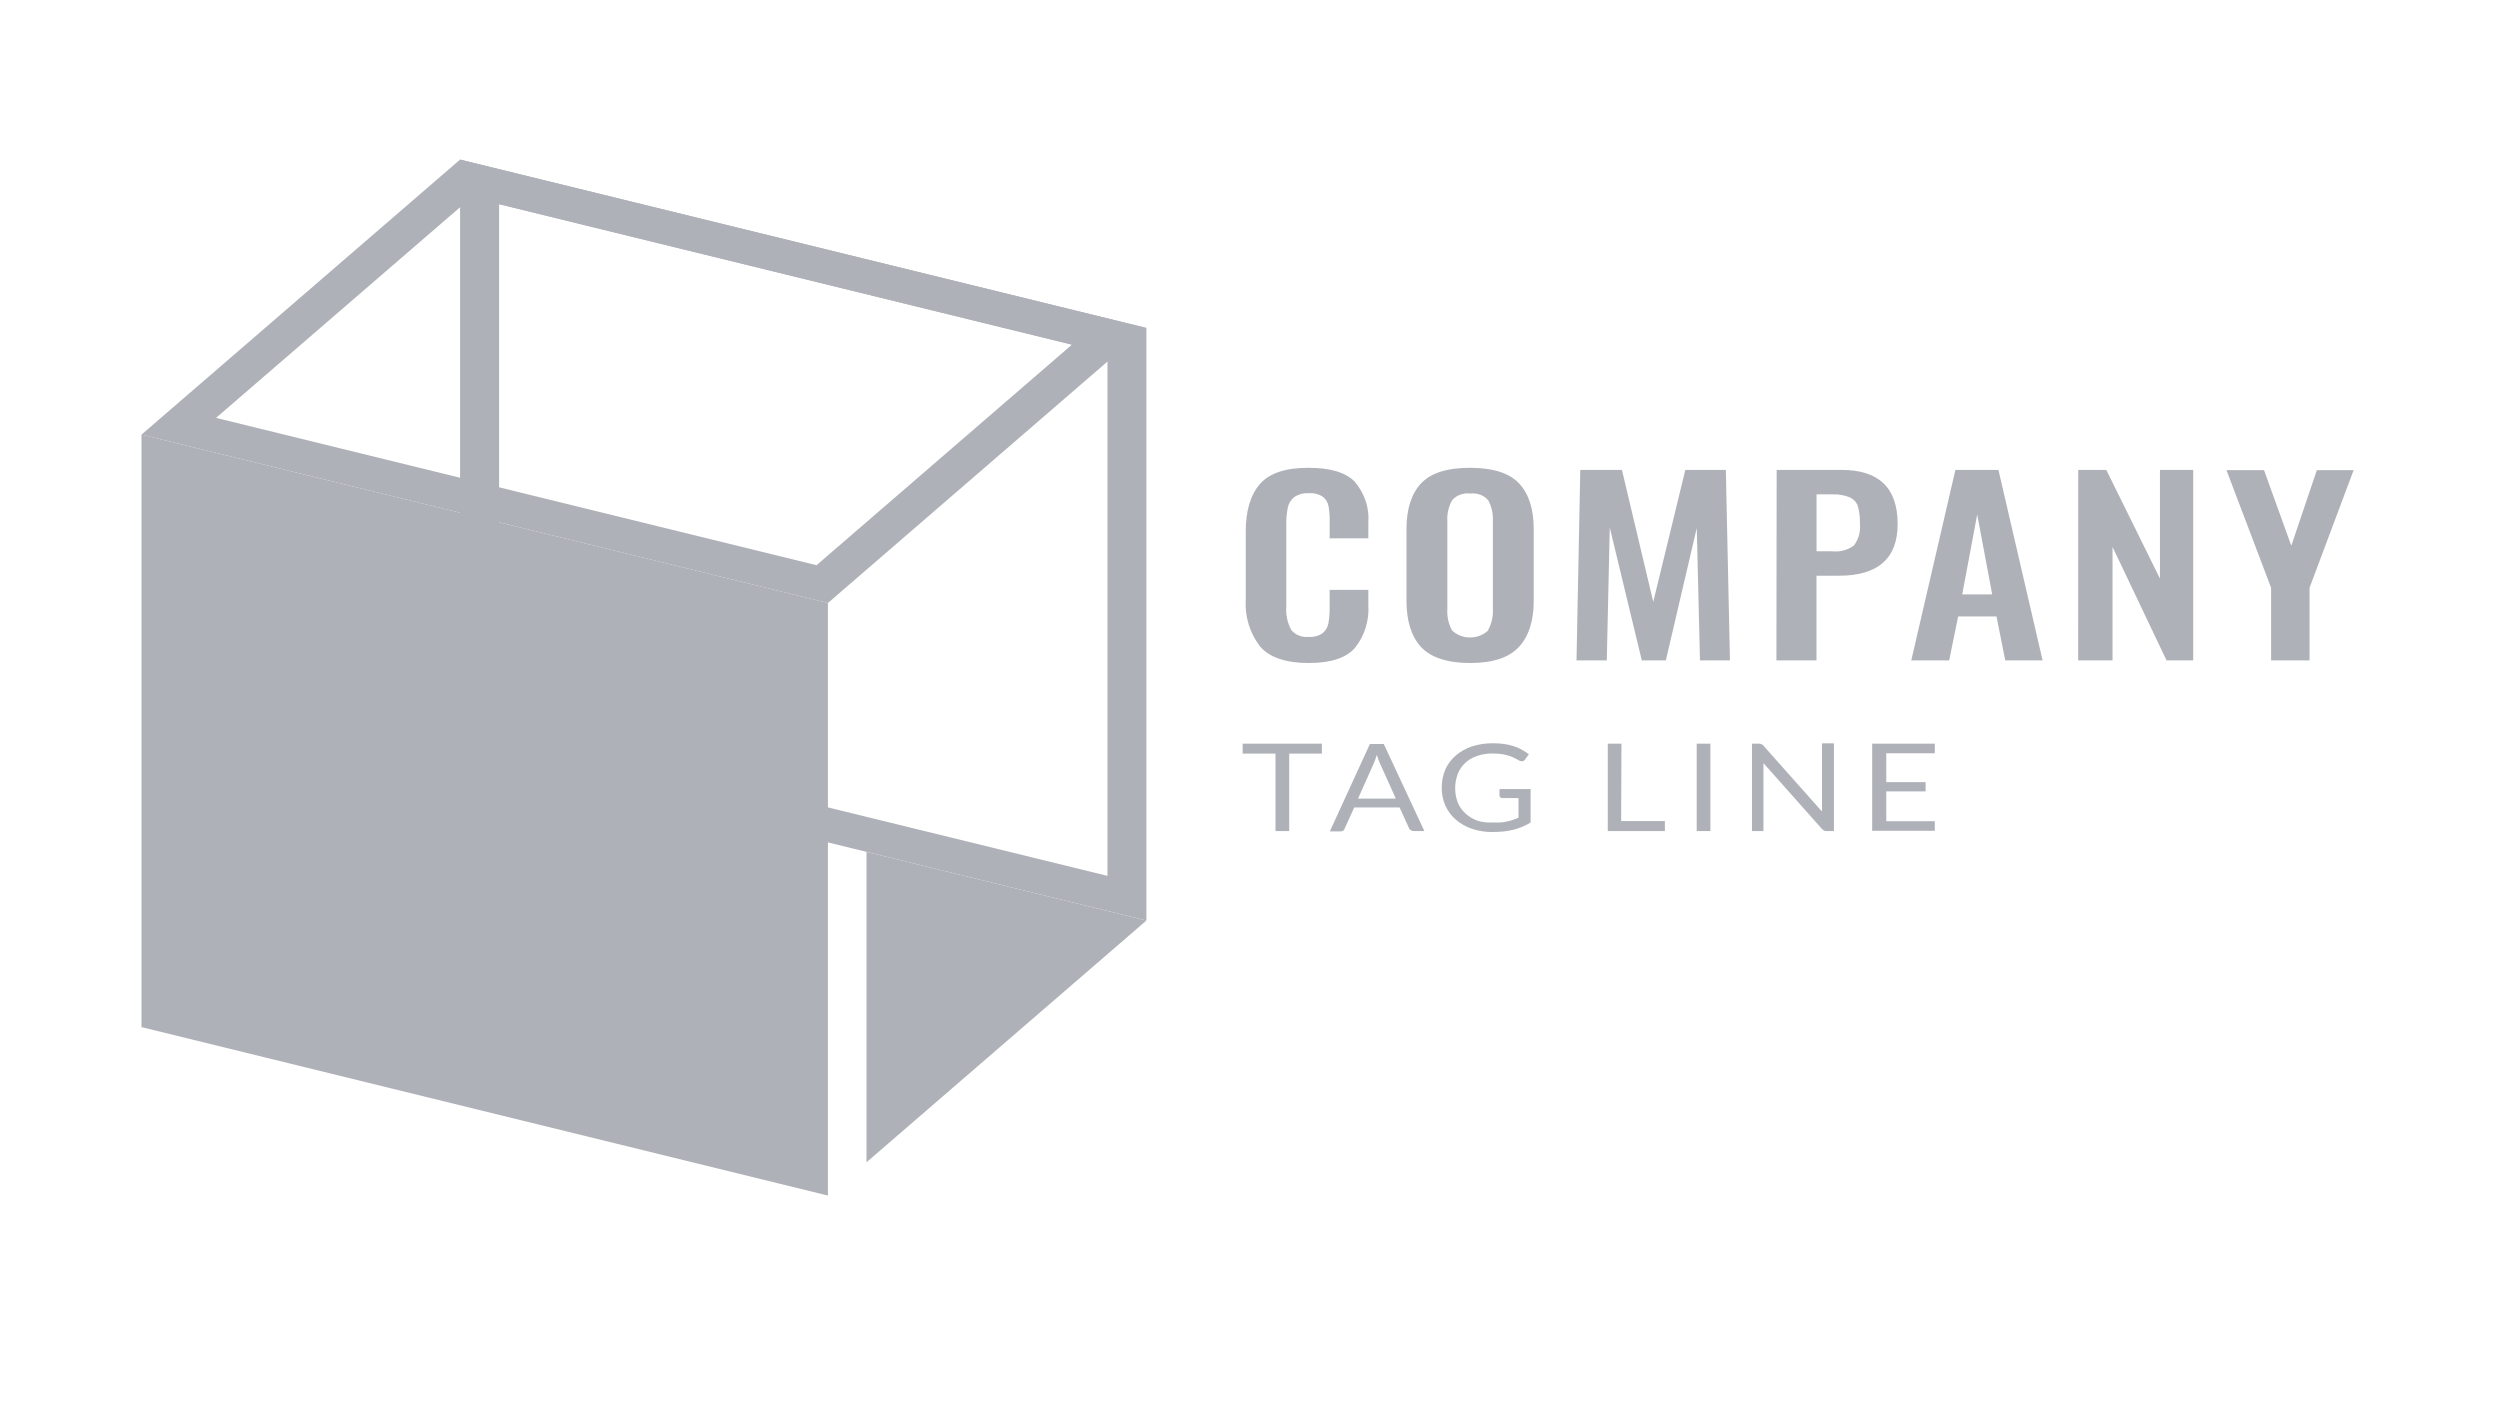
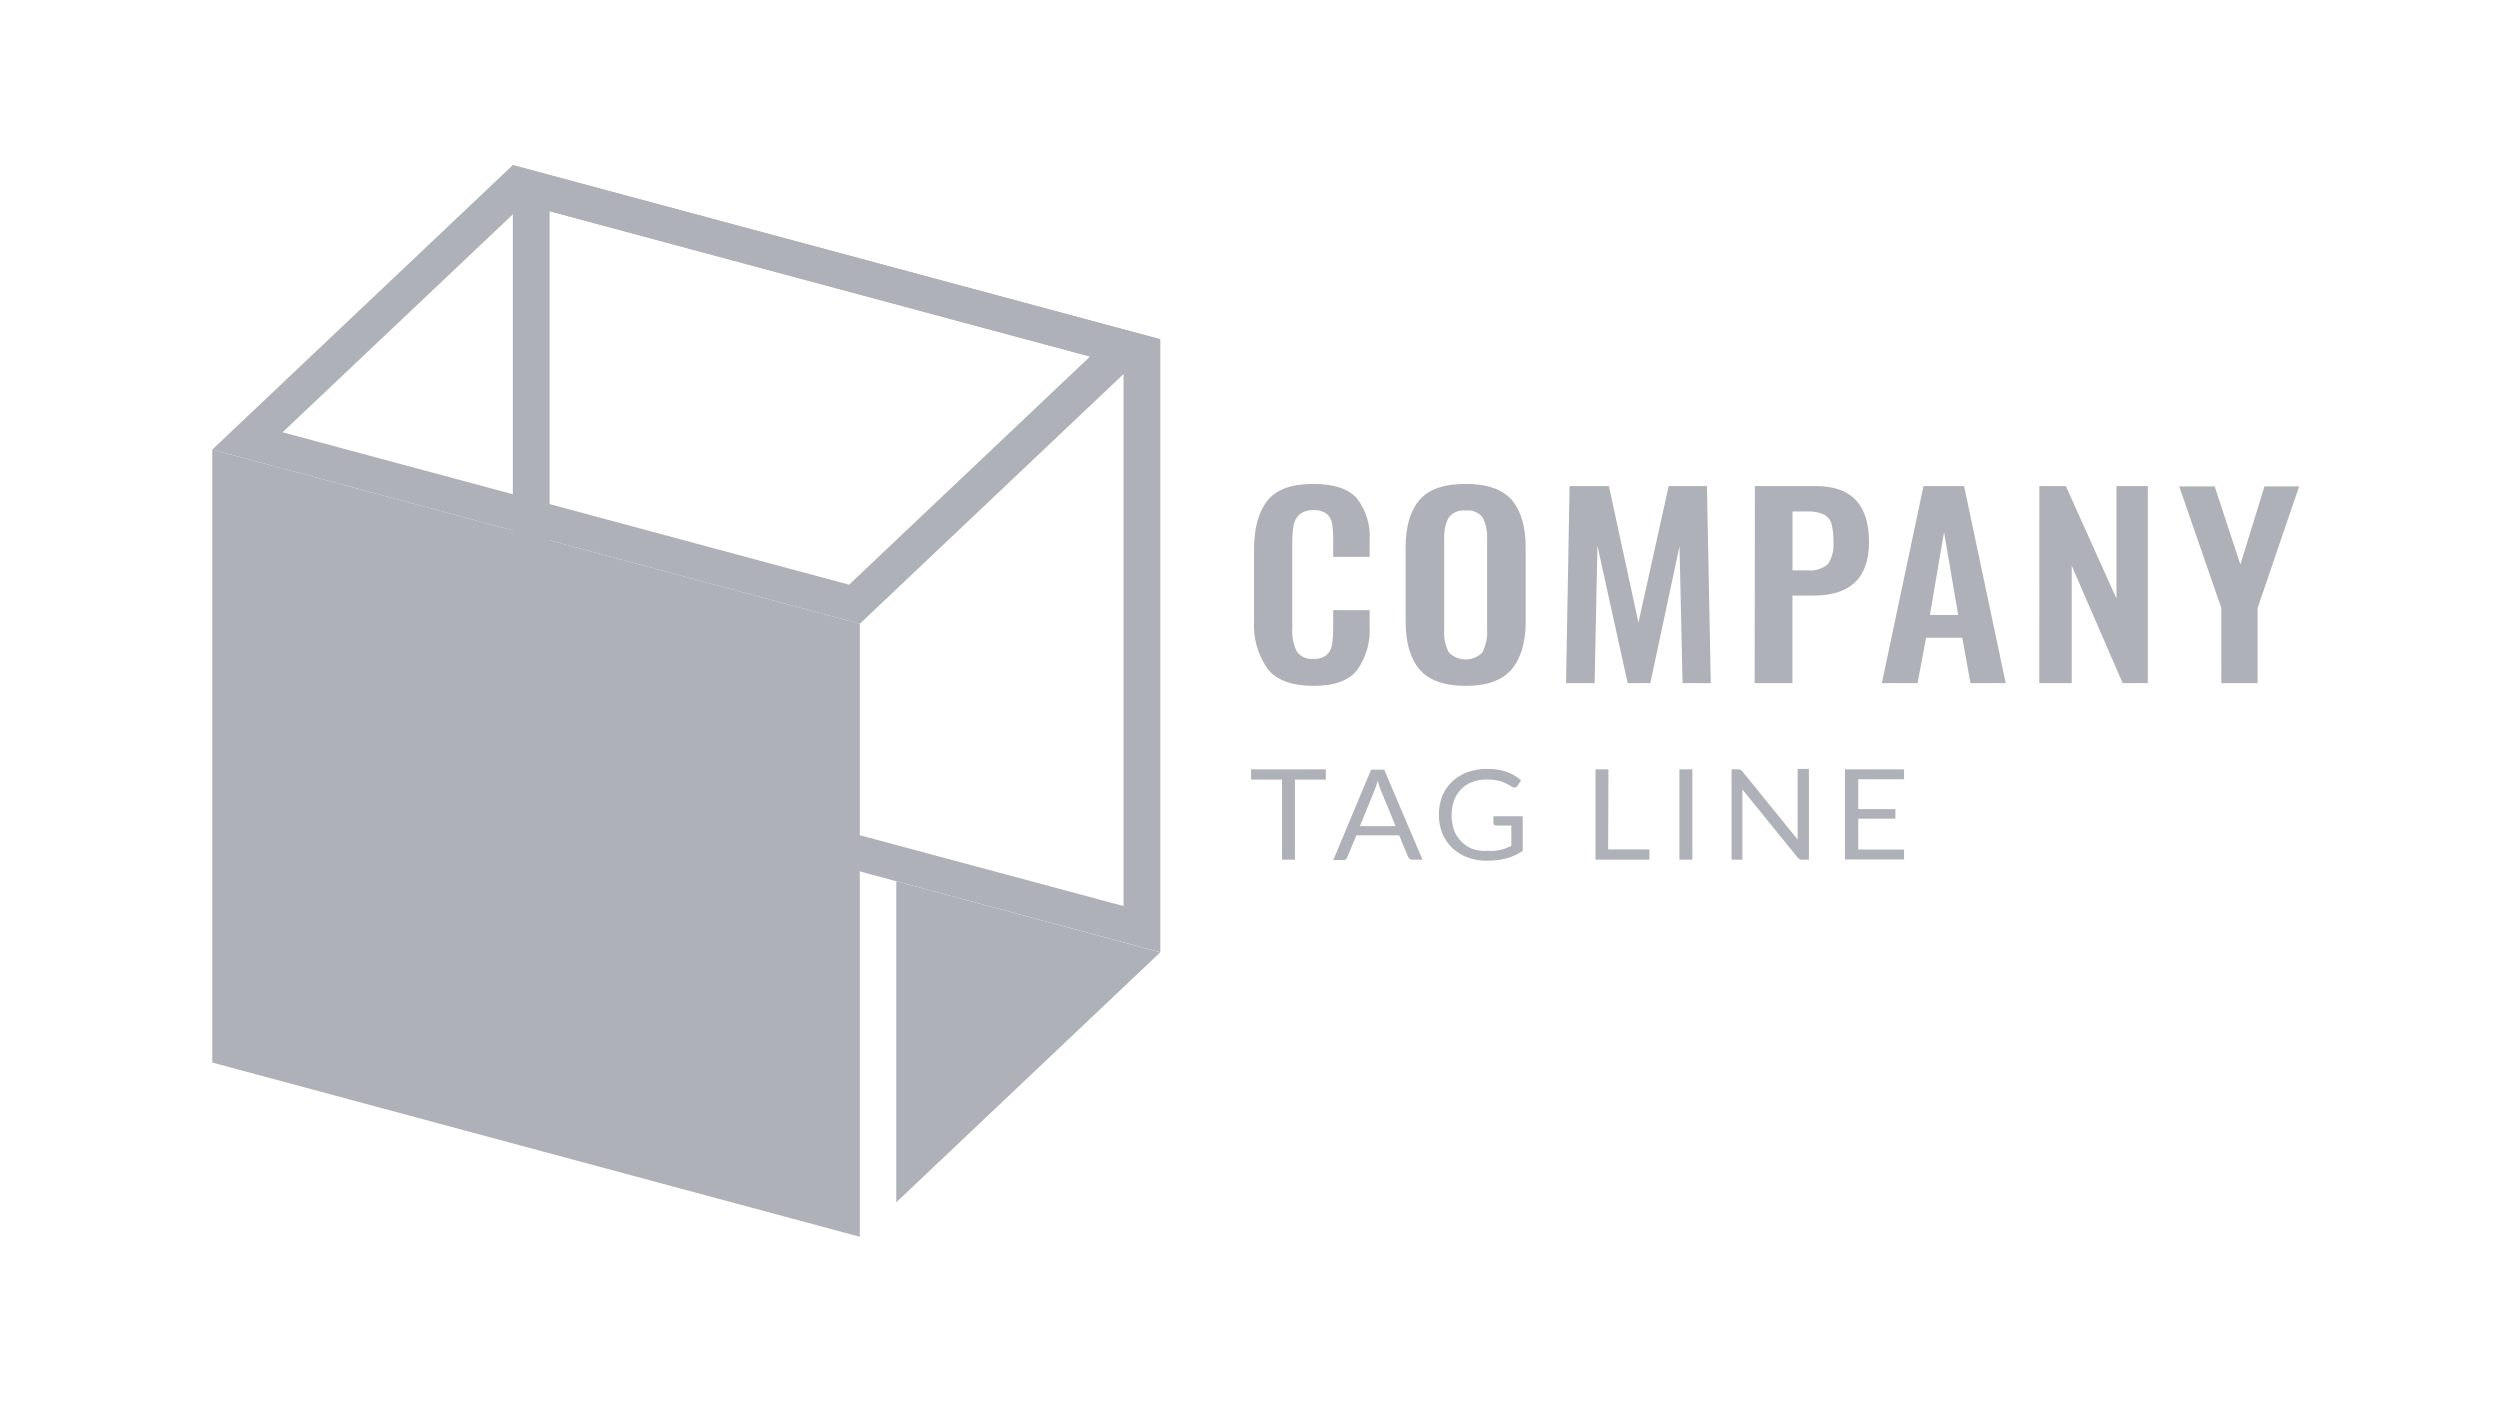
<svg xmlns="http://www.w3.org/2000/svg" width="106" height="60" fill="none">
-   <path d="M53.425 27.408a2.947 2.947 0 0 1-.605-1.988v-2.884c0-.883.2-1.555.602-2.015.4-.46 1.089-.688 2.065-.686.917 0 1.569.196 1.953.587.42.499.625 1.109.578 1.724v.678h-1.64v-.687c.005-.224-.01-.449-.048-.671a.65.65 0 0 0-.235-.399.95.95 0 0 0-.594-.155 1.005 1.005 0 0 0-.625.164.768.768 0 0 0-.272.44 3.332 3.332 0 0 0-.065.713v3.499c-.026.337.047.675.21.982a.77.77 0 0 0 .328.238.9.9 0 0 0 .424.055.893.893 0 0 0 .58-.158.704.704 0 0 0 .245-.425c.038-.232.056-.467.051-.701v-.71h1.641v.648a2.64 2.64 0 0 1-.567 1.813c-.377.428-1.02.642-1.964.642s-1.658-.229-2.062-.704ZM60.257 27.438c-.415-.45-.622-1.103-.622-1.968v-3.033c0-.857.207-1.505.622-1.945.414-.44 1.107-.659 2.079-.657.965 0 1.654.22 2.069.657.414.44.625 1.088.625 1.945v3.032c0 .857-.21 1.514-.632 1.966-.421.451-1.107.677-2.062.677-.955 0-1.661-.229-2.08-.674Zm2.843-.728c.149-.28.216-.589.197-.897v-3.714a1.65 1.65 0 0 0-.193-.88.776.776 0 0 0-.335-.241.907.907 0 0 0-.433-.052.918.918 0 0 0-.434.052.786.786 0 0 0-.337.241c-.15.275-.217.578-.197.88v3.731c-.02.309.047.617.197.898.095.094.214.17.346.222a1.158 1.158 0 0 0 .843 0c.133-.052.25-.128.346-.222v-.018ZM67.004 19.924h1.766l1.328 5.595 1.36-5.595h1.718L73.35 28h-1.271l-.136-5.613L70.632 28h-1.02l-1.358-5.634L68.128 28h-1.284l.16-8.076ZM75.33 19.924h2.752c1.585 0 2.378.764 2.378 2.293 0 1.464-.835 2.196-2.504 2.194h-.937V28H75.32l.01-8.077Zm2.351 3.451c.168.019.338.006.5-.039.16-.044.31-.117.434-.216.195-.273.281-.593.245-.912a2.525 2.525 0 0 0-.082-.733.594.594 0 0 0-.125-.222.703.703 0 0 0-.214-.162 1.759 1.759 0 0 0-.758-.13h-.659v2.414h.66ZM82.91 19.924h1.824L86.606 28h-1.584l-.37-1.862h-1.627L82.645 28h-1.607l1.871-8.076Zm1.559 5.279-.636-3.39-.635 3.39h1.27ZM88.117 19.924h1.19l2.275 4.607v-4.607h1.41V28h-1.131l-2.29-4.81V28h-1.457l.003-8.076ZM96.294 24.92l-1.892-4.985h1.594l1.155 3.203 1.083-3.203h1.56l-1.869 4.986V28h-1.63v-3.08ZM56.048 31.532v.422h-1.386v3.282h-.581v-3.282h-1.393v-.422h3.36ZM60.393 35.236h-.449a.2.2 0 0 1-.126-.035.194.194 0 0 1-.074-.085l-.401-.88H57.42l-.4.88a.243.243 0 0 1-.062.1.208.208 0 0 1-.126.035h-.448l1.699-3.704h.59l1.72 3.69Zm-2.813-1.375h1.603l-.68-1.508a2.699 2.699 0 0 1-.125-.349c-.024.07-.044.138-.064.197l-.062.155-.672 1.505ZM63.321 34.872c.107.005.213.005.32 0 .091-.008.182-.023.271-.044.083-.017.165-.04.245-.067.075-.027.15-.059.227-.091v-.833h-.679a.137.137 0 0 1-.092-.03.086.086 0 0 1-.026-.03.074.074 0 0 1-.008-.037v-.284h1.318v1.42a2.578 2.578 0 0 1-.716.301c-.14.036-.281.061-.425.077-.165.016-.33.023-.496.023a2.59 2.59 0 0 1-.856-.138 2.09 2.09 0 0 1-.68-.387 1.79 1.79 0 0 1-.438-.587 1.851 1.851 0 0 1-.156-.768 1.92 1.92 0 0 1 .153-.774c.097-.22.247-.42.438-.587.194-.167.425-.297.68-.384.29-.095.6-.142.91-.138.158 0 .316.01.472.032.138.02.274.051.404.094.12.038.233.088.34.147.104.058.203.122.296.193l-.163.229a.142.142 0 0 1-.055.05.17.17 0 0 1-.078.02.222.222 0 0 1-.105-.029 2.113 2.113 0 0 1-.167-.088 1.504 1.504 0 0 0-.227-.1 2.127 2.127 0 0 0-.313-.082 2.614 2.614 0 0 0-.431-.032 2.009 2.009 0 0 0-.656.103c-.189.065-.36.165-.5.293a1.29 1.29 0 0 0-.315.46 1.732 1.732 0 0 0 0 1.235c.074.175.19.333.34.467.139.127.308.227.495.293.216.064.445.089.673.073ZM68.736 34.814h1.855v.422H68.17v-3.704h.58l-.013 3.282ZM72.52 35.236h-.58v-3.704h.58v3.704ZM74.681 31.55a.28.28 0 0 1 .089.067l2.483 2.792a.881.881 0 0 1 0-.132V31.517h.506v3.72h-.292a.275.275 0 0 1-.126-.021.328.328 0 0 1-.091-.07l-2.48-2.79v2.88h-.486v-3.704h.302c.033 0 .066.006.095.017ZM82.036 31.532v.407h-2.058v1.223h1.668v.393h-1.668v1.264h2.058v.408H79.38v-3.695h2.656ZM21.162 8.656l25.795 6.323v22.158l-25.795-6.32V8.655Zm-1.655-1.89v25.127l29.1 7.136V13.905l-29.1-7.138Z" fill="#AFB1B8" />
-   <path d="M35.104 50.692 6 43.55V18.427l29.104 7.139v25.126Z" fill="#AFB1B8" />
-   <path d="m19.99 8.371 25.458 6.244-10.827 9.35L9.16 17.718 19.99 8.37Zm-.483-1.604L6 18.427l29.104 7.14 13.504-11.662-29.1-7.138ZM36.741 49.279 48.608 39.03 36.74 36.12v13.16Z" fill="#AFB1B8" />
+   <path fill="#AFB1B8" d="M53.74 28.353a3.259 3.259 0 0 1-.57-2.057v-2.982c0-.915.189-1.61.567-2.085.378-.475 1.028-.712 1.949-.71.865 0 1.48.202 1.843.607.396.516.589 1.147.544 1.784v.7h-1.547v-.71a3.961 3.961 0 0 0-.045-.694.69.69 0 0 0-.221-.413.836.836 0 0 0-.561-.16.886.886 0 0 0-.59.17.81.81 0 0 0-.257.455c-.044.243-.064.49-.06.737v3.62c-.025.349.044.698.198 1.016a.734.734 0 0 0 .31.247.78.78 0 0 0 .399.057.788.788 0 0 0 .548-.164.748.748 0 0 0 .23-.44c.037-.24.053-.483.049-.725v-.735h1.547v.67a2.914 2.914 0 0 1-.535 1.876c-.355.443-.961.664-1.852.664-.891 0-1.564-.236-1.946-.728ZM60.186 28.384c-.391-.465-.587-1.141-.587-2.036V23.21c0-.886.196-1.556.587-2.011.39-.455 1.044-.682 1.961-.68.91 0 1.56.227 1.952.68.39.455.59 1.125.59 2.011v3.138c0 .886-.2 1.565-.597 2.033-.397.467-1.044.7-1.945.7-.9 0-1.567-.236-1.961-.697Zm2.682-.753c.14-.29.204-.61.186-.928v-3.841a1.843 1.843 0 0 0-.183-.91.738.738 0 0 0-.316-.25.784.784 0 0 0-.408-.054.794.794 0 0 0-.41.054.75.75 0 0 0-.318.25c-.14.283-.204.596-.185.91v3.859c-.02.32.044.638.185.928a.96.96 0 0 0 .327.23 1.008 1.008 0 0 0 .796 0 .96.96 0 0 0 .326-.23v-.018ZM66.55 20.61h1.667l1.253 5.79 1.282-5.79h1.622l.163 8.356H71.34l-.129-5.807-1.237 5.807h-.961l-1.282-5.828-.119 5.828H66.4l.15-8.355ZM74.406 20.61h2.596c1.496 0 2.244.791 2.244 2.373 0 1.515-.788 2.271-2.362 2.27h-.885v3.713h-1.602l.01-8.355Zm2.218 3.571c.158.02.319.006.471-.04.152-.045.292-.122.41-.223.184-.283.265-.614.231-.944a2.859 2.859 0 0 0-.077-.759.633.633 0 0 0-.118-.229.672.672 0 0 0-.202-.168 1.529 1.529 0 0 0-.715-.133h-.622v2.496h.622ZM81.556 20.61h1.721l1.766 8.356h-1.494l-.349-1.927h-1.535l-.36 1.927H79.79l1.766-8.355Zm1.471 5.462-.6-3.508-.599 3.508h1.199ZM86.469 20.61h1.122l2.147 4.767V20.61h1.33v8.355h-1.067l-2.16-4.976v4.976h-1.375l.003-8.355ZM94.184 25.78l-1.786-5.158h1.504l1.09 3.313 1.022-3.313h1.47l-1.762 5.158v3.186h-1.538V25.78ZM56.215 32.619v.437h-1.308v3.395h-.548v-3.395h-1.314v-.437h3.17ZM60.314 36.451h-.423a.177.177 0 0 1-.119-.036.196.196 0 0 1-.07-.088l-.378-.91H57.51l-.378.91a.258.258 0 0 1-.058.103.183.183 0 0 1-.119.036h-.423l1.603-3.831h.557l1.622 3.816Zm-2.654-1.423h1.513l-.64-1.56a2.964 2.964 0 0 1-.12-.36l-.06.203-.058.16-.635 1.557ZM63.077 36.075c.1.005.2.005.3 0 .087-.009.173-.024.257-.046a1.82 1.82 0 0 0 .231-.07c.07-.027.141-.06.215-.094v-.861h-.641a.12.12 0 0 1-.087-.03.087.087 0 0 1-.032-.07v-.295h1.244v1.469a2.355 2.355 0 0 1-.676.312 2.655 2.655 0 0 1-.401.08 4.459 4.459 0 0 1-.468.024 2.252 2.252 0 0 1-.808-.143 1.937 1.937 0 0 1-.64-.4 1.849 1.849 0 0 1-.414-.607 2.076 2.076 0 0 1-.147-.795 2.155 2.155 0 0 1 .144-.801c.092-.228.233-.434.413-.607.183-.173.401-.308.641-.398.275-.098.566-.146.859-.143.15 0 .298.011.446.034.13.02.258.053.38.097.113.04.22.09.321.152.099.06.192.127.28.2l-.155.237a.14.14 0 0 1-.052.052.15.15 0 0 1-.073.02.196.196 0 0 1-.099-.03 1.923 1.923 0 0 1-.157-.09 1.372 1.372 0 0 0-.215-.104 1.873 1.873 0 0 0-.295-.085 2.255 2.255 0 0 0-.407-.033 1.743 1.743 0 0 0-.618.106 1.337 1.337 0 0 0-.471.303c-.133.138-.235.3-.298.477a1.954 1.954 0 0 0 0 1.277c.07.18.179.345.32.483.132.131.291.234.468.303.204.066.42.092.635.076ZM68.185 36.014h1.75v.437H67.65v-3.832h.548l-.013 3.395ZM71.756 36.45h-.549V32.62h.549v3.832ZM73.794 32.637c.032.018.06.041.083.07l2.343 2.889a.972.972 0 0 1 0-.137v-2.855h.478v3.847h-.276a.24.24 0 0 1-.119-.021.314.314 0 0 1-.086-.073l-2.34-2.885v2.979h-.458V32.62h.285c.031 0 .062.006.09.018ZM80.732 32.619v.422H78.79v1.265h1.574v.406H78.79v1.308h1.942v.422h-2.506v-3.823h2.506ZM23.303 8.954l24.335 6.541v22.922L23.305 31.88V8.954ZM21.744 7v25.992l27.453 7.382v-25.99L21.743 7Z" />
+   <path fill="#AFB1B8" d="M36.456 52.44 9 45.052v-25.99l27.456 7.385V52.44Z" />
+   <path fill="#AFB1B8" d="m22.198 8.66 24.017 6.459-10.214 9.672-24.02-6.462 10.217-9.67ZM21.743 7 9 19.063l27.456 7.385 12.74-12.063L21.743 7ZM38.002 50.978l11.194-10.6-11.194-3.013v13.613Z" />
</svg>
